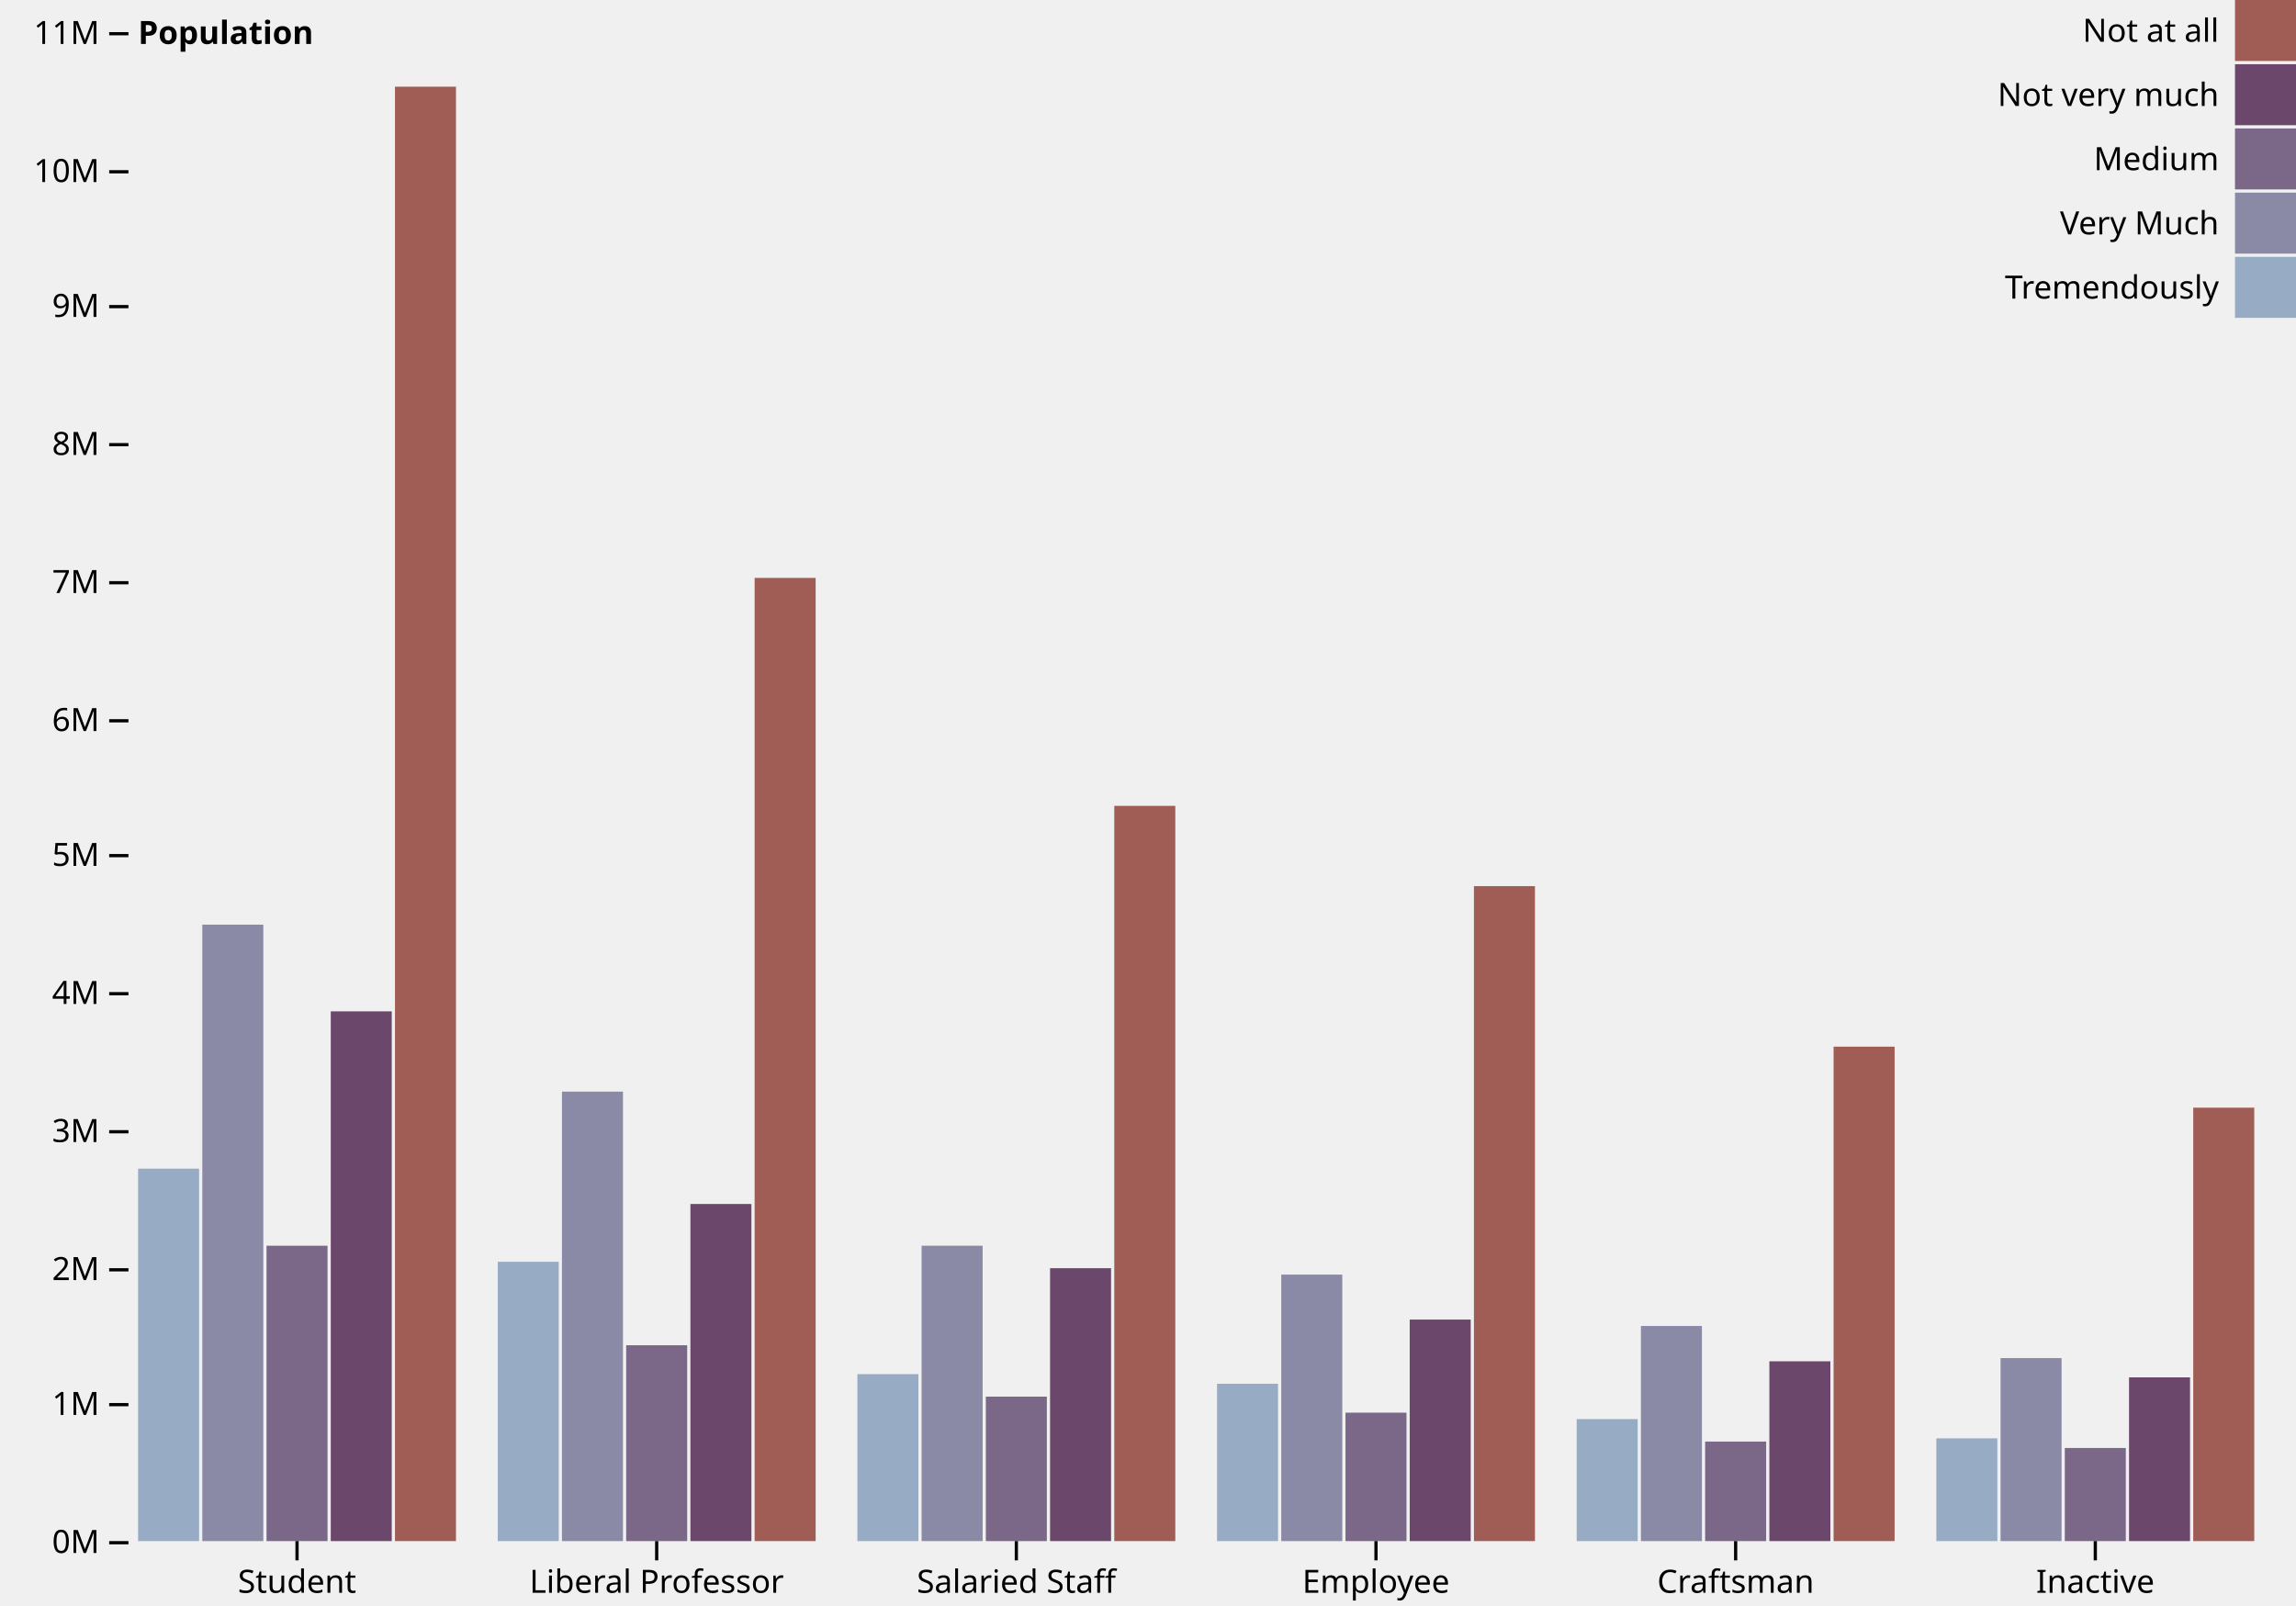
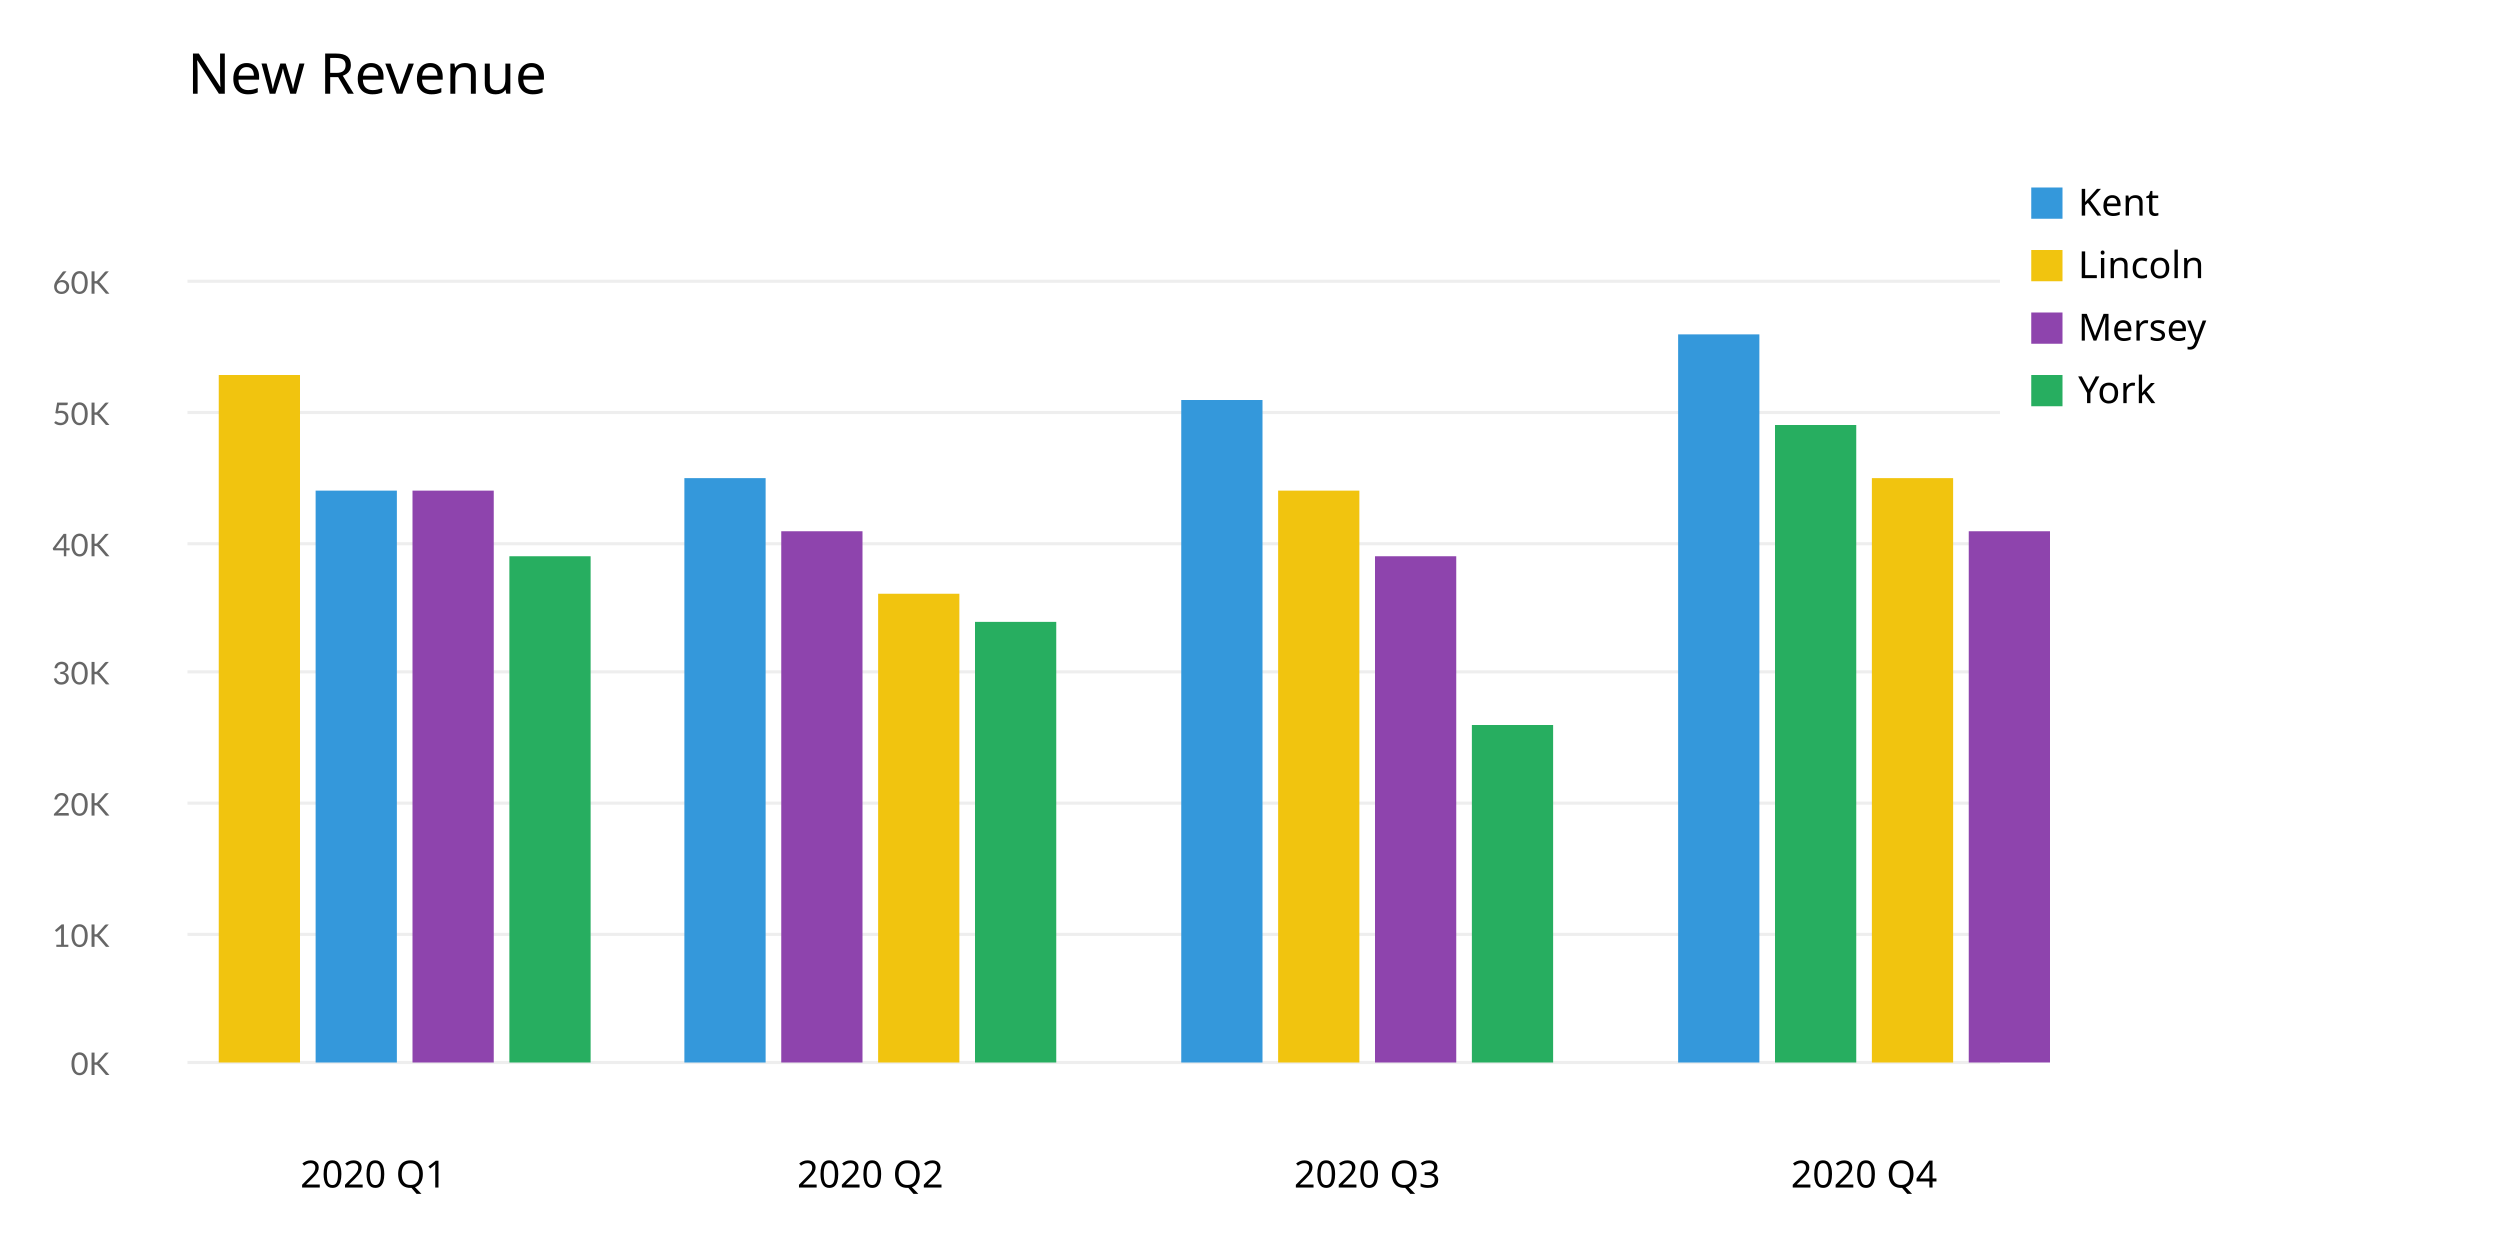
- <svg xmlns="http://www.w3.org/2000/svg" height="500" viewbox="0,0,715,500" width="715">
-   <g>
-     <g transform="translate(42,0)">
-       <rect fill="#98abc5" height="116" width="19" x="1" y="364" />
-       <rect fill="#8a89a6" height="192" width="19" x="21" y="288" />
-       <rect fill="#7b6888" height="92" width="19" x="41" y="388" />
-       <rect fill="#6b486b" height="165" width="19" x="61" y="315" />
-       <rect fill="#a05d56" height="453" width="19" x="81" y="27" />
-     </g>
-     <g transform="translate(154,0)">
-       <rect fill="#98abc5" height="87" width="19" x="1" y="393" />
-       <rect fill="#8a89a6" height="140" width="19" x="21" y="340" />
-       <rect fill="#7b6888" height="61" width="19" x="41" y="419" />
-       <rect fill="#6b486b" height="105" width="19" x="61" y="375" />
-       <rect fill="#a05d56" height="300" width="19" x="81" y="180" />
-     </g>
-     <g transform="translate(266,0)">
-       <rect fill="#98abc5" height="52" width="19" x="1" y="428" />
-       <rect fill="#8a89a6" height="92" width="19" x="21" y="388" />
-       <rect fill="#7b6888" height="45" width="19" x="41" y="435" />
-       <rect fill="#6b486b" height="85" width="19" x="61" y="395" />
-       <rect fill="#a05d56" height="229" width="19" x="81" y="251" />
-     </g>
-     <g transform="translate(378,0)">
-       <rect fill="#98abc5" height="49" width="19" x="1" y="431" />
-       <rect fill="#8a89a6" height="83" width="19" x="21" y="397" />
-       <rect fill="#7b6888" height="40" width="19" x="41" y="440" />
-       <rect fill="#6b486b" height="69" width="19" x="61" y="411" />
-       <rect fill="#a05d56" height="204" width="19" x="81" y="276" />
-     </g>
-     <g transform="translate(490,0)">
-       <rect fill="#98abc5" height="38" width="19" x="1" y="442" />
-       <rect fill="#8a89a6" height="67" width="19" x="21" y="413" />
-       <rect fill="#7b6888" height="31" width="19" x="41" y="449" />
-       <rect fill="#6b486b" height="56" width="19" x="61" y="424" />
-       <rect fill="#a05d56" height="154" width="19" x="81" y="326" />
-     </g>
-     <g transform="translate(602,0)">
-       <rect fill="#98abc5" height="32" width="19" x="1" y="448" />
-       <rect fill="#8a89a6" height="57" width="19" x="21" y="423" />
-       <rect fill="#7b6888" height="29" width="19" x="41" y="451" />
-       <rect fill="#6b486b" height="51" width="19" x="61" y="429" />
-       <rect fill="#a05d56" height="135" width="19" x="81" y="345" />
-     </g>
-   </g>
-   <g fill="none" font-family="sans-serif" font-size="10" text-anchor="middle" transform="translate(0,480)">
-     <g class="tick" opacity="1" transform="translate(92.5,0)">
-       <line stroke="currentColor" y2="6" />
-       <text dy="0.71em" fill="currentColor" y="9">Student</text>
-     </g>
-     <g class="tick" opacity="1" transform="translate(204.5,0)">
-       <line stroke="currentColor" y2="6" />
-       <text dy="0.71em" fill="currentColor" y="9">Liberal Professor</text>
-     </g>
-     <g class="tick" opacity="1" transform="translate(316.5,0)">
-       <line stroke="currentColor" y2="6" />
-       <text dy="0.71em" fill="currentColor" y="9">Salaried Staff</text>
-     </g>
-     <g class="tick" opacity="1" transform="translate(428.5,0)">
-       <line stroke="currentColor" y2="6" />
-       <text dy="0.71em" fill="currentColor" y="9">Employee</text>
-     </g>
-     <g class="tick" opacity="1" transform="translate(540.5,0)">
-       <line stroke="currentColor" y2="6" />
-       <text dy="0.71em" fill="currentColor" y="9">Craftsman</text>
-     </g>
-     <g class="tick" opacity="1" transform="translate(652.5,0)">
-       <line stroke="currentColor" y2="6" />
-       <text dy="0.71em" fill="currentColor" y="9">Inactive</text>
-     </g>
-   </g>
-   <g fill="none" font-family="sans-serif" font-size="10" text-anchor="end" transform="translate(40,0)">
-     <g class="tick" opacity="1" transform="translate(0,480.5)">
-       <line stroke="currentColor" x2="-6" />
-       <text dy="0.32em" fill="currentColor" x="-9">0M</text>
-     </g>
-     <g class="tick" opacity="1" transform="translate(0,437.5)">
-       <line stroke="currentColor" x2="-6" />
-       <text dy="0.32em" fill="currentColor" x="-9">1M</text>
-     </g>
-     <g class="tick" opacity="1" transform="translate(0,395.5)">
-       <line stroke="currentColor" x2="-6" />
-       <text dy="0.32em" fill="currentColor" x="-9">2M</text>
-     </g>
-     <g class="tick" opacity="1" transform="translate(0,352.5)">
-       <line stroke="currentColor" x2="-6" />
-       <text dy="0.32em" fill="currentColor" x="-9">3M</text>
-     </g>
-     <g class="tick" opacity="1" transform="translate(0,309.5)">
-       <line stroke="currentColor" x2="-6" />
-       <text dy="0.32em" fill="currentColor" x="-9">4M</text>
-     </g>
-     <g class="tick" opacity="1" transform="translate(0,266.5)">
-       <line stroke="currentColor" x2="-6" />
-       <text dy="0.32em" fill="currentColor" x="-9">5M</text>
-     </g>
-     <g class="tick" opacity="1" transform="translate(0,224.5)">
-       <line stroke="currentColor" x2="-6" />
-       <text dy="0.32em" fill="currentColor" x="-9">6M</text>
-     </g>
-     <g class="tick" opacity="1" transform="translate(0,181.5)">
-       <line stroke="currentColor" x2="-6" />
-       <text dy="0.32em" fill="currentColor" x="-9">7M</text>
-     </g>
-     <g class="tick" opacity="1" transform="translate(0,138.5)">
-       <line stroke="currentColor" x2="-6" />
-       <text dy="0.32em" fill="currentColor" x="-9">8M</text>
-     </g>
-     <g class="tick" opacity="1" transform="translate(0,95.5)">
-       <line stroke="currentColor" x2="-6" />
-       <text dy="0.32em" fill="currentColor" x="-9">9M</text>
-     </g>
-     <g class="tick" opacity="1" transform="translate(0,53.5)">
-       <line stroke="currentColor" x2="-6" />
-       <text dy="0.32em" fill="currentColor" x="-9">10M</text>
-     </g>
-     <g class="tick" opacity="1" transform="translate(0,10.5)">
-       <line stroke="currentColor" x2="-6" />
-       <text dy="0.32em" fill="currentColor" x="-9">11M</text>
-       <text dy="0.32em" fill="currentColor" font-weight="bold" text-anchor="start" x="3">Population</text>
-     </g>
-   </g>
-   <g font-family="sans-serif" font-size="10" text-anchor="end" transform="translate(715,0)">
-     <g transform="translate(0,0)">
-       <rect fill="#a05d56" height="19" width="19" x="-19" />
-       <text dy="0.35em" x="-24" y="9.5">Not at all</text>
-     </g>
-     <g transform="translate(0,20)">
-       <rect fill="#6b486b" height="19" width="19" x="-19" />
-       <text dy="0.35em" x="-24" y="9.5">Not very much</text>
-     </g>
-     <g transform="translate(0,40)">
-       <rect fill="#7b6888" height="19" width="19" x="-19" />
-       <text dy="0.35em" x="-24" y="9.5">Medium</text>
-     </g>
-     <g transform="translate(0,60)">
-       <rect fill="#8a89a6" height="19" width="19" x="-19" />
-       <text dy="0.35em" x="-24" y="9.5">Very Much</text>
-     </g>
-     <g transform="translate(0,80)">
-       <rect fill="#98abc5" height="19" width="19" x="-19" />
-       <text dy="0.35em" x="-24" y="9.5">Tremendously</text>
-     </g>
+ <svg xmlns="http://www.w3.org/2000/svg" version="1.1" width="800" height="400" viewBox="0 0 800 400" style="font-family: Lato, Helvetica Neue, Helvetica, Arial, Liberation Sans, sans-serif;             font-size: 16px;             background-color: #ffffff;             text-rendering: geometricPrecision;             -webkit-font-smoothing: antialiased;">
+   <g class="BarChart">
+     <rect x="0" y="0" width="800" height="400" fill="white" />
+     <text x="60" y="30" fill="black" font-size="18" font-family="sans-serif">New Revenue</text>
+     <line x1="60" y1="340" x2="640" y2="340" stroke="#eee" />
+     <text x="35" y="344" fill="#666" font-size="10" text-anchor="end">0K</text>
+     <line x1="60" y1="299" x2="640" y2="299" stroke="#eee" />
+     <text x="35" y="303" fill="#666" font-size="10" text-anchor="end">10K</text>
+     <line x1="60" y1="257" x2="640" y2="257" stroke="#eee" />
+     <text x="35" y="261" fill="#666" font-size="10" text-anchor="end">20K</text>
+     <line x1="60" y1="215" x2="640" y2="215" stroke="#eee" />
+     <text x="35" y="219" fill="#666" font-size="10" text-anchor="end">30K</text>
+     <line x1="60" y1="174" x2="640" y2="174" stroke="#eee" />
+     <text x="35" y="178" fill="#666" font-size="10" text-anchor="end">40K</text>
+     <line x1="60" y1="132" x2="640" y2="132" stroke="#eee" />
+     <text x="35" y="136" fill="#666" font-size="10" text-anchor="end">50K</text>
+     <line x1="60" y1="90" x2="640" y2="90" stroke="#eee" />
+     <text x="35" y="94" fill="#666" font-size="10" text-anchor="end">60K</text>
+     <rect x="70" y="120" width="26" height="220" fill="#f1c40f" />
+     <rect x="101" y="157" width="26" height="183" fill="#3498db" />
+     <rect x="132" y="157" width="26" height="183" fill="#8e44ad" />
+     <rect x="163" y="178" width="26" height="162" fill="#27ae60" />
+     <text x="119.5" y="380" font-size="12" font-family="sans-serif" text-anchor="middle">2020 Q1</text>
+     <rect x="219" y="153" width="26" height="187" fill="#3498db" />
+     <rect x="250" y="170" width="26" height="170" fill="#8e44ad" />
+     <rect x="281" y="190" width="26" height="150" fill="#f1c40f" />
+     <rect x="312" y="199" width="26" height="141" fill="#27ae60" />
+     <text x="278.5" y="380" font-size="12" font-family="sans-serif" text-anchor="middle">2020 Q2</text>
+     <rect x="378" y="128" width="26" height="212" fill="#3498db" />
+     <rect x="409" y="157" width="26" height="183" fill="#f1c40f" />
+     <rect x="440" y="178" width="26" height="162" fill="#8e44ad" />
+     <rect x="471" y="232" width="26" height="108" fill="#27ae60" />
+     <text x="437.5" y="380" font-size="12" font-family="sans-serif" text-anchor="middle">2020 Q3</text>
+     <rect x="537" y="107" width="26" height="233" fill="#3498db" />
+     <rect x="568" y="136" width="26" height="204" fill="#27ae60" />
+     <rect x="599" y="153" width="26" height="187" fill="#f1c40f" />
+     <rect x="630" y="170" width="26" height="170" fill="#8e44ad" />
+     <text x="596.5" y="380" font-size="12" font-family="sans-serif" text-anchor="middle">2020 Q4</text>
+     <rect x="650" y="60" width="10" height="10" fill="#3498db" />
+     <text x="665" y="69" font-size="12" font-family="sans-serif">Kent</text>
+     <rect x="650" y="80" width="10" height="10" fill="#f1c40f" />
+     <text x="665" y="89" font-size="12" font-family="sans-serif">Lincoln</text>
+     <rect x="650" y="100" width="10" height="10" fill="#8e44ad" />
+     <text x="665" y="109" font-size="12" font-family="sans-serif">Mersey</text>
+     <rect x="650" y="120" width="10" height="10" fill="#27ae60" />
+     <text x="665" y="129" font-size="12" font-family="sans-serif">York</text>
  </g>
</svg>
